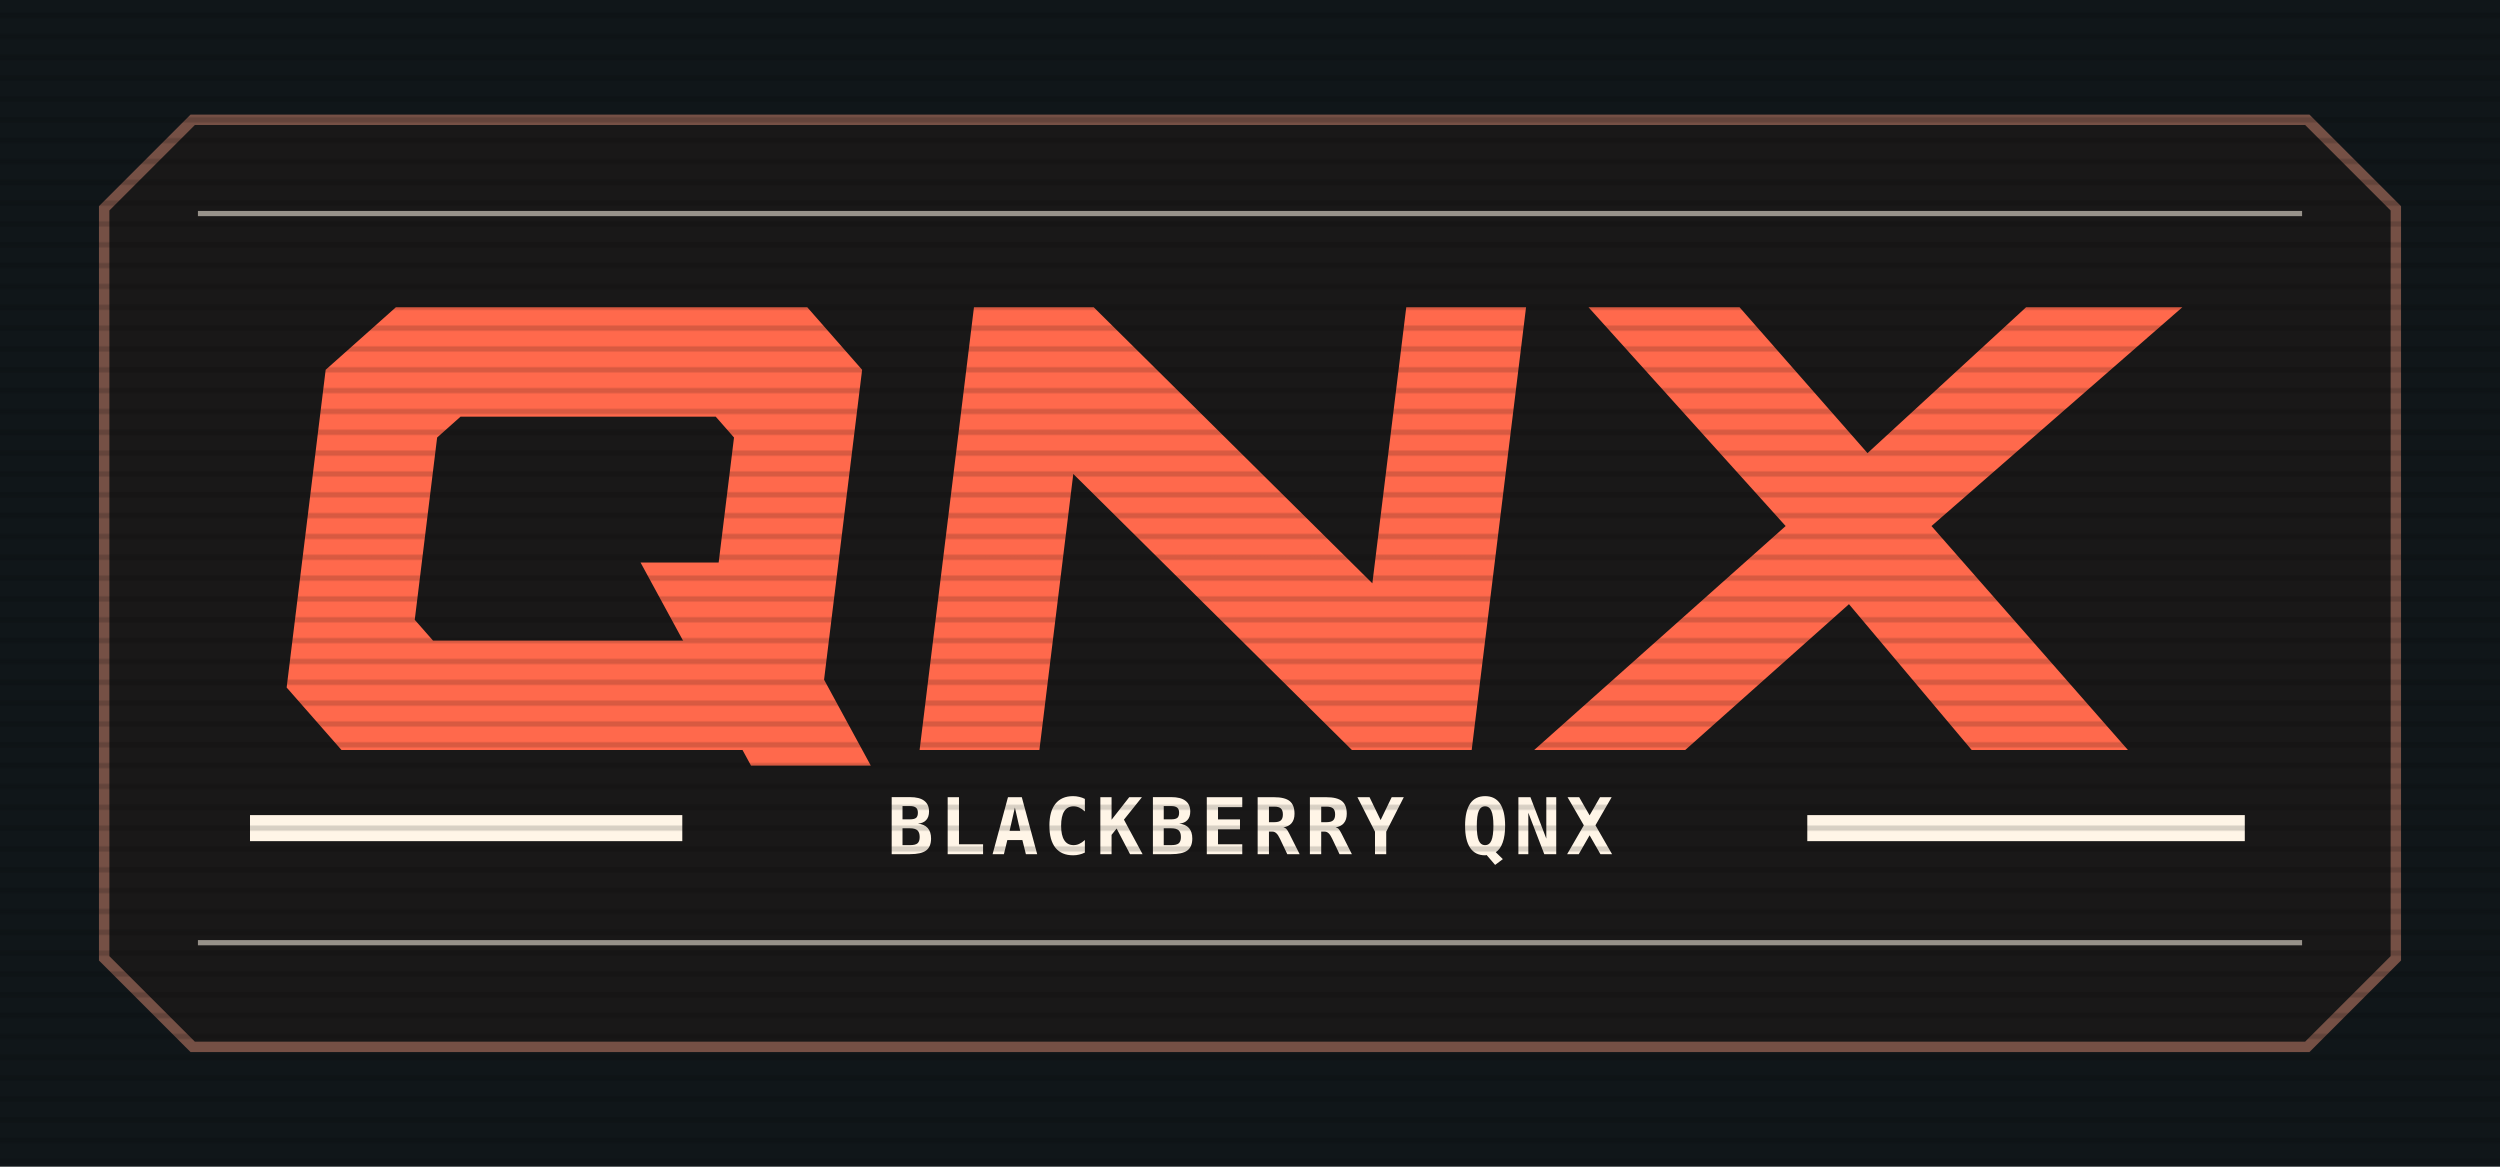
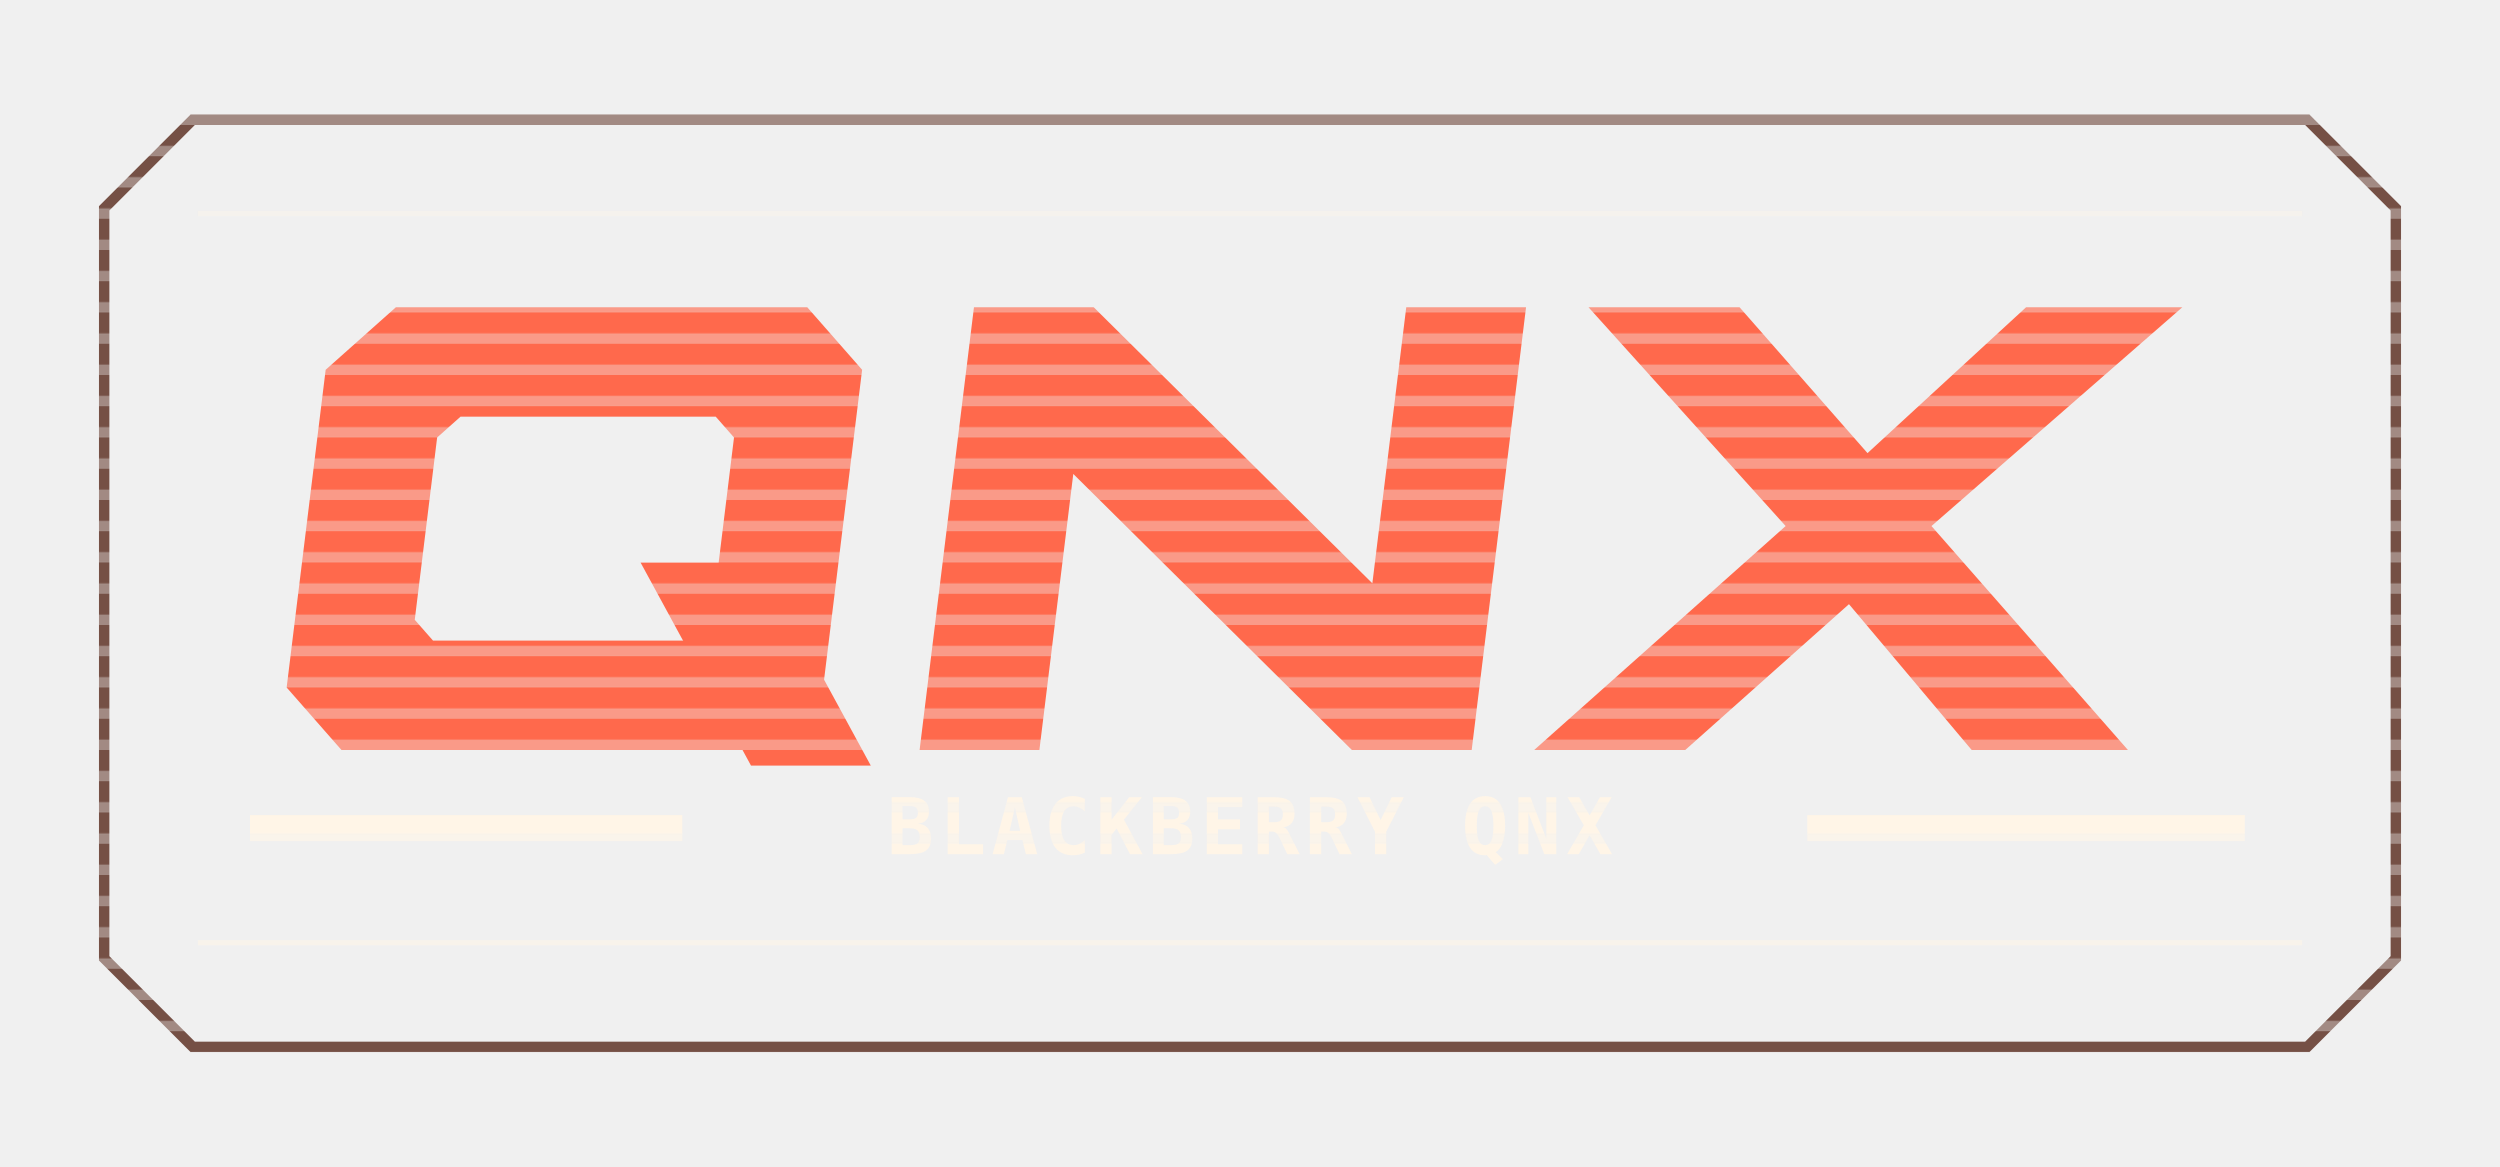
<svg xmlns="http://www.w3.org/2000/svg" viewBox="0 0 480 224" role="img" aria-labelledby="title">
  <style>text{font-family:Arial,sans-serif}.label{font:700 15px monospace;letter-spacing:1px}</style>
  <defs>
-     <pattern id="scanlines" width="4" height="4" patternUnits="userSpaceOnUse">
-       <path d="M0 3h4" stroke="#090b0c" stroke-opacity=".16" />
+     <pattern id="crt-stripes" width="4" height="6" patternUnits="userSpaceOnUse">
+       <rect width="4" height="6" fill="white" />
+       <path d="M0 5h4" stroke="#a3a3a3" stroke-width="2" />
    </pattern>
+     <mask id="crt-artwork" maskUnits="userSpaceOnUse" x="0" y="0" width="480" height="224">
+       <rect width="480" height="224" fill="url(#crt-stripes)" />
+     </mask>
  </defs>
-   <rect width="480" height="224" fill="#101619" />
-   <path id="display-frame" d="M37 23h406l17 17v144l-17 17H37l-17-17V40Z" fill="#191818" stroke="#755045" stroke-width="2" />
-   <path d="M38 41h404M38 181h404" stroke="#fff5e7" stroke-opacity=".55" />
-   <g id="wordmark" transform="translate(64 59) skewX(-7)" fill="#ff694c">
-     <path fill-rule="evenodd" d="M12 0h79l12 12v61l-12 12H12L0 73V12Zm15 21-4 4v35l4 4h49l4-4V25l-4-4Z" />
-     <path d="M65 49h23l26 39H91ZM123 85V0h23l60 53V0h23v85h-23l-60-53v53ZM241 0h29l28 28 27-28h30l-43 42 43 43h-30l-27-28-28 28h-29l43-43Z" />
+   <g mask="url(#crt-artwork)">
+     <path id="display-frame" d="M37 23h406l17 17v144l-17 17H37l-17-17V40Z" fill="none" stroke="#755045" stroke-width="2" />
+     <path d="M38 41h404M38 181h404" stroke="#fff5e7" stroke-opacity=".55" />
+     <g id="wordmark" transform="translate(64 59) skewX(-7)" fill="#ff694c">
+       <path fill-rule="evenodd" d="M12 0h79l12 12v61l-12 12H12L0 73V12Zm15 21-4 4v35l4 4h49l4-4V25l-4-4Z" />
+       <path d="M65 49h23l26 39H91ZM123 85V0h23l60 53V0h23v85h-23l-60-53v53ZM241 0h29l28 28 27-28h30l-43 42 43 43h-30l-27-28-28 28h-29l43-43Z" />
+     </g>
+     <path id="signal-band" d="M48 159h83m216 0h84" stroke="#fff5e7" stroke-width="5" />
+     <text x="240" y="164" text-anchor="middle" class="label" fill="#fff5e7">BLACKBERRY QNX</text>
  </g>
-   <path id="signal-band" d="M48 159h83m216 0h84" stroke="#fff5e7" stroke-width="5" />
-   <text x="240" y="164" text-anchor="middle" class="label" fill="#fff5e7">BLACKBERRY QNX</text>
-   <rect width="480" height="224" fill="url(#scanlines)" pointer-events="none" />
</svg>
